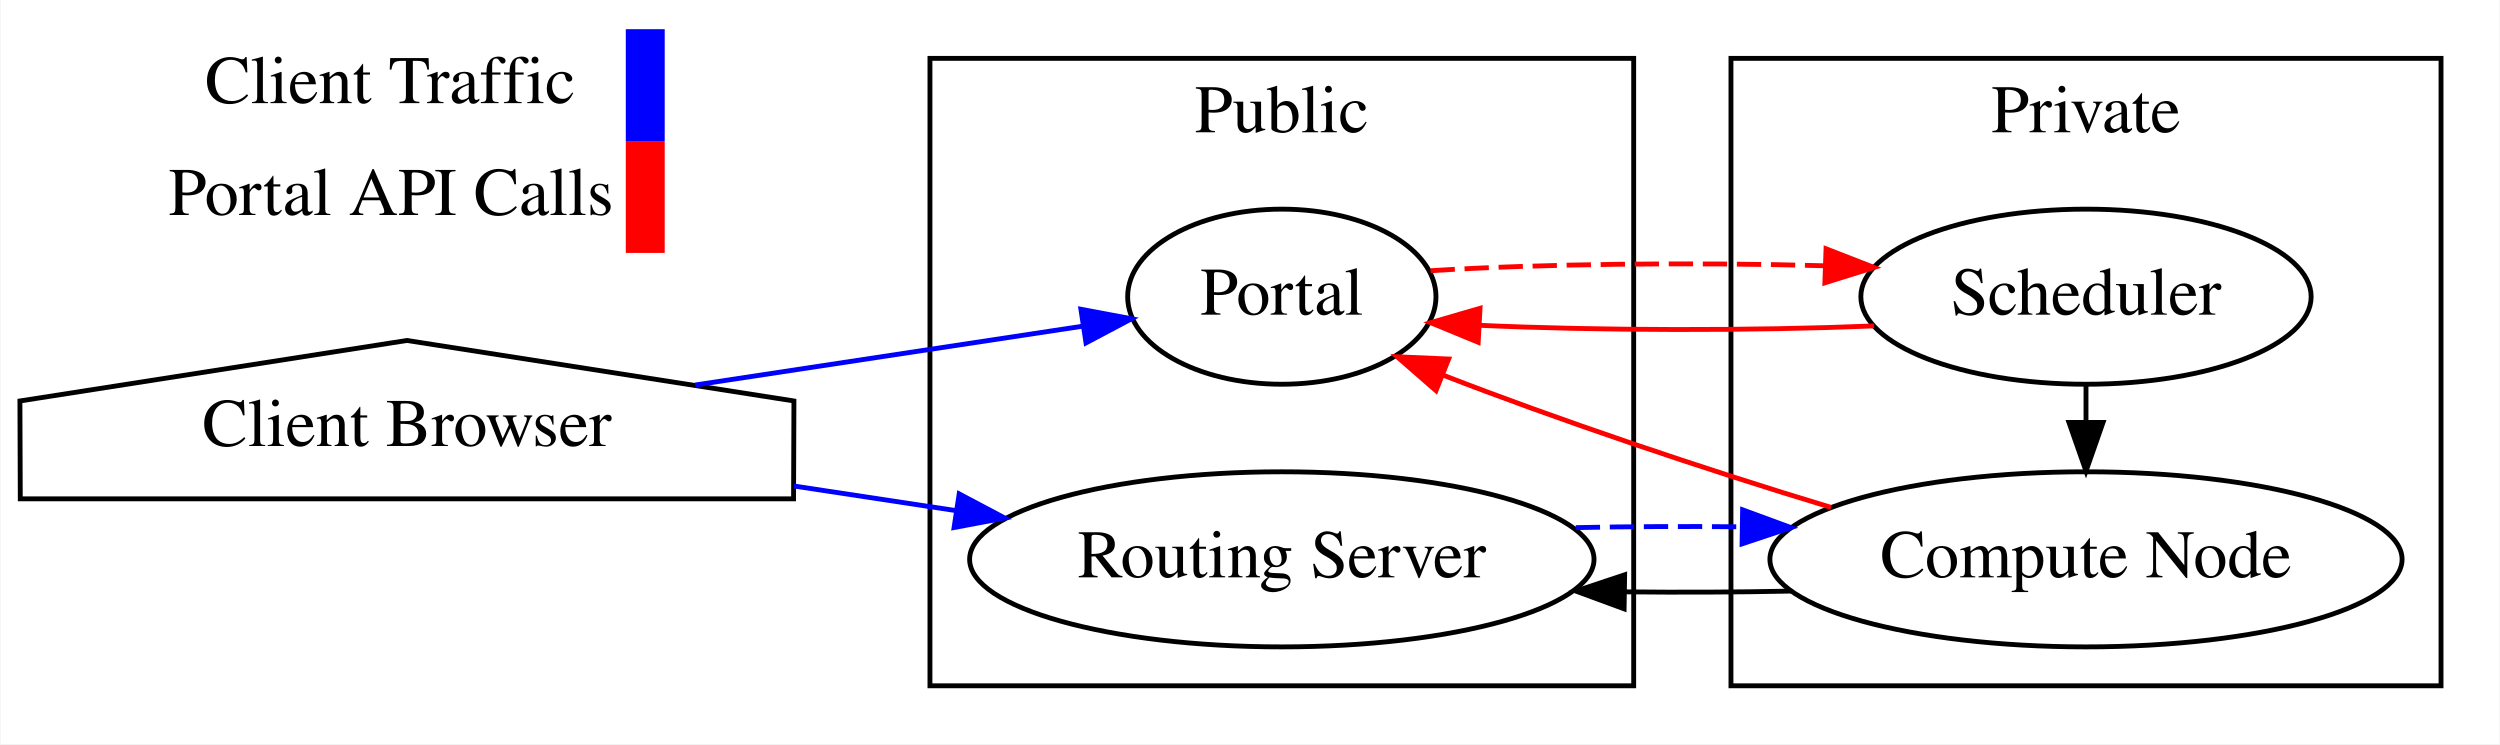
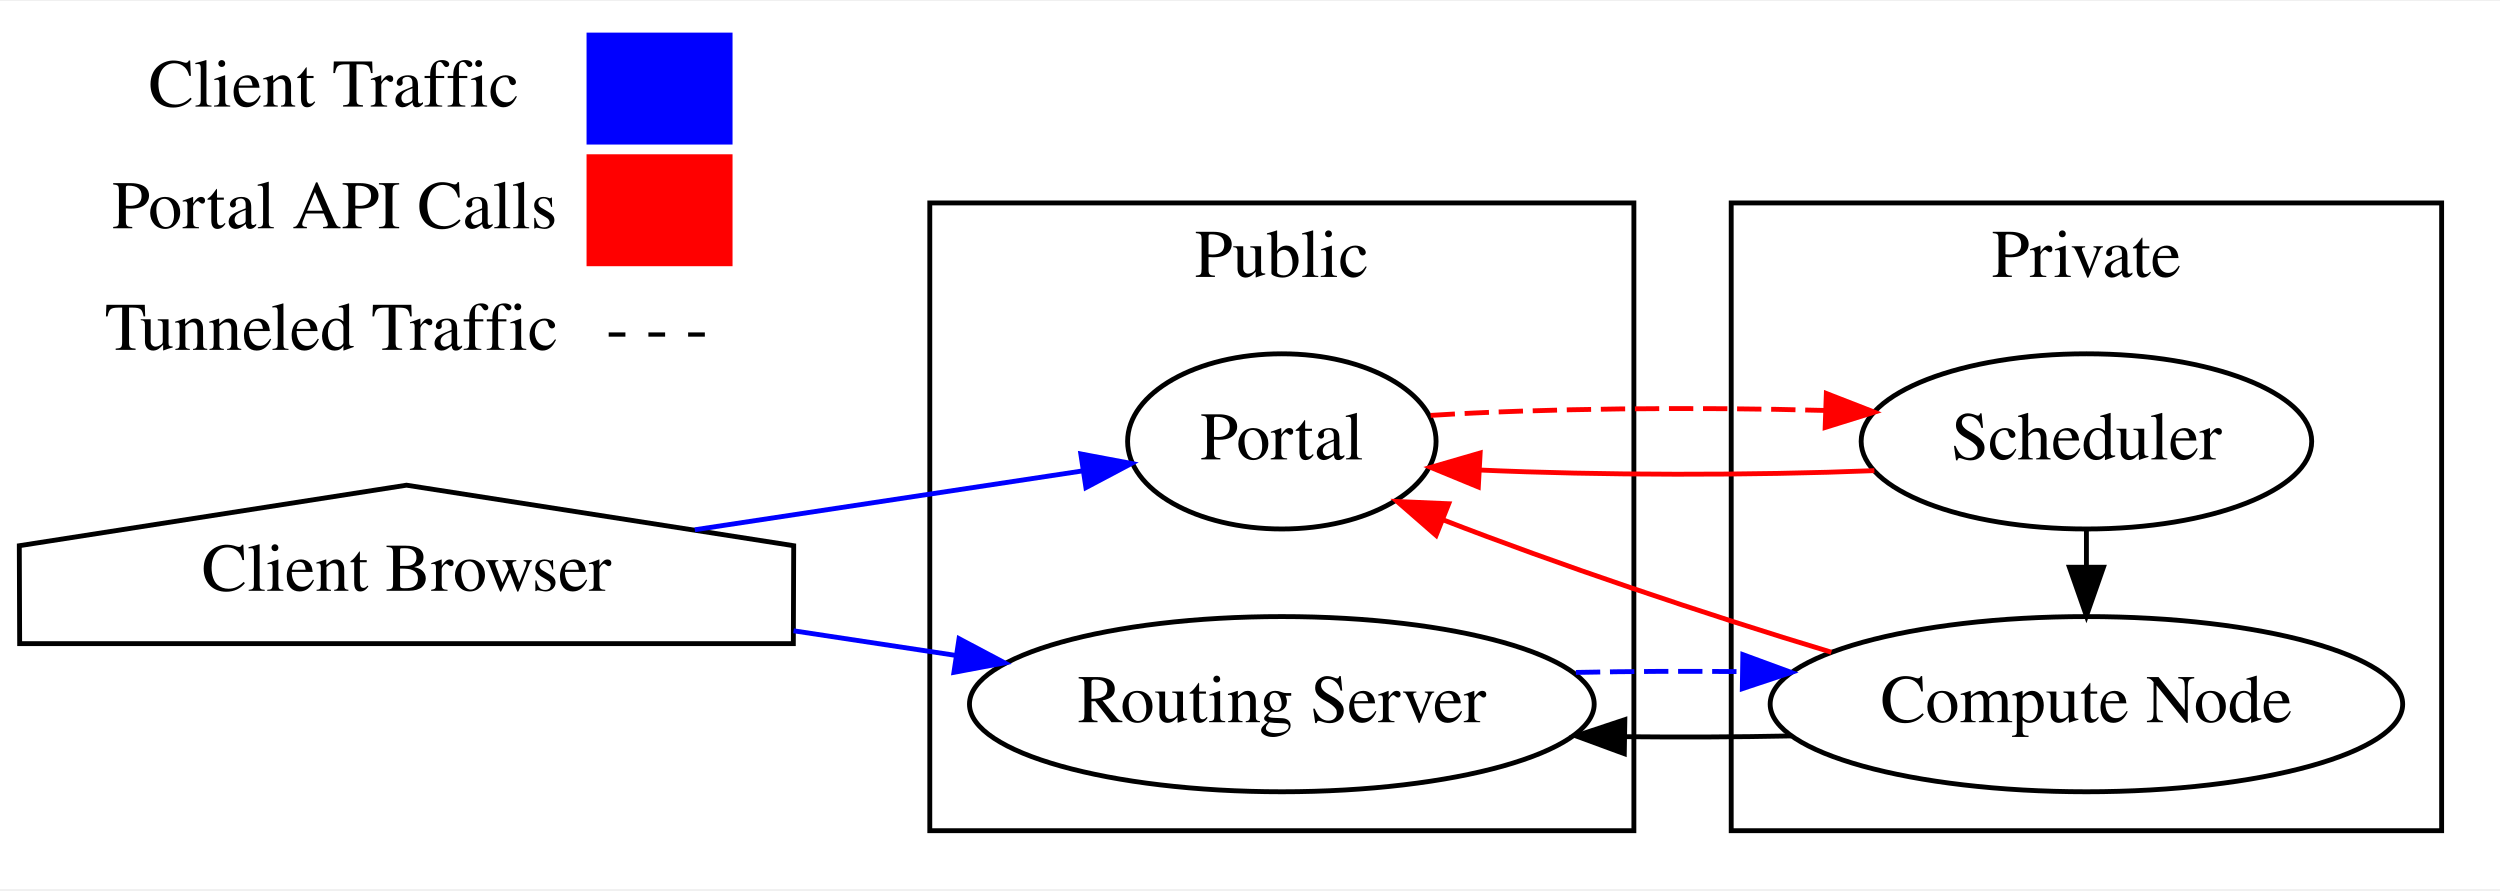
- <svg xmlns="http://www.w3.org/2000/svg" width="514pt" height="153pt" viewBox="0.00 0.00 513.74 153.00">
-   <g id="graph0" class="graph" transform="scale(1 1) rotate(0) translate(4 149)">
-     <polygon fill="white" stroke="none" points="-4,4 -4,-149 509.745,-149 509.745,4 -4,4" />
+ <svg xmlns="http://www.w3.org/2000/svg" width="514pt" height="183pt" viewBox="0.00 0.00 513.74 182.50">
+   <g id="graph0" class="graph" transform="scale(1 1) rotate(0) translate(4 178.5)">
+     <polygon fill="white" stroke="none" points="-4,4 -4,-178.5 509.745,-178.5 509.745,4 -4,4" />
    <g id="clust1" class="cluster">
      <polygon fill="none" stroke="black" points="187.068,-8 187.068,-137 331.756,-137 331.756,-8 187.068,-8" />
      <text text-anchor="middle" x="259.412" y="-121.8" font-family="Times,serif" font-size="14.00">Public</text>
    </g>
    <g id="clust2" class="cluster">
      <polygon fill="none" stroke="black" points="351.756,-8 351.756,-137 497.745,-137 497.745,-8 351.756,-8" />
      <text text-anchor="middle" x="424.751" y="-121.8" font-family="Times,serif" font-size="14.00">Private</text>
    </g>
    <g id="node1" class="node">
      <polygon fill="none" stroke="black" points="159.102,-66.562 79.534,-79 -0.034,-66.562 0.04,-46.438 159.027,-46.438 159.102,-66.562" />
      <text text-anchor="middle" x="79.534" y="-57.3" font-family="Times,serif" font-size="14.00">Client Browser</text>
    </g>
    <g id="node2" class="node">
      <ellipse fill="none" stroke="black" cx="259.412" cy="-88" rx="31.695" ry="18" />
      <text text-anchor="middle" x="259.412" y="-84.3" font-family="Times,serif" font-size="14.00">Portal</text>
    </g>
    <g id="edge1" class="edge">
      <path fill="none" stroke="blue" d="M138.778,-69.841C164.903,-73.806 195.056,-78.383 218.554,-81.95" />
      <polygon fill="blue" stroke="blue" points="218.102,-85.421 228.514,-83.462 219.152,-78.501 218.102,-85.421" />
    </g>
    <g id="node3" class="node">
      <ellipse fill="none" stroke="black" cx="259.412" cy="-34" rx="64.189" ry="18" />
      <text text-anchor="middle" x="259.412" y="-30.3" font-family="Times,serif" font-size="14.00">Routing Server</text>
    </g>
    <g id="edge2" class="edge">
      <path fill="none" stroke="blue" d="M159.072,-49.079C170.145,-47.398 181.436,-45.684 192.246,-44.043" />
      <polygon fill="blue" stroke="blue" points="193.078,-47.457 202.439,-42.496 192.027,-40.536 193.078,-47.457" />
    </g>
    <g id="node4" class="node">
      <ellipse fill="none" stroke="black" cx="424.751" cy="-88" rx="46.292" ry="18" />
      <text text-anchor="middle" x="424.751" y="-84.3" font-family="Times,serif" font-size="14.00">Scheduler</text>
    </g>
    <g id="edge7" class="edge">
      <path fill="none" stroke="red" stroke-dasharray="5,2" d="M289.991,-93.34C312.572,-94.778 344.271,-95.116 371.143,-94.355" />
      <polygon fill="red" stroke="red" points="371.302,-97.852 381.176,-94.009 371.062,-90.856 371.302,-97.852" />
    </g>
    <g id="node5" class="node">
      <ellipse fill="none" stroke="black" cx="424.751" cy="-34" rx="64.989" ry="18" />
      <text text-anchor="middle" x="424.751" y="-30.3" font-family="Times,serif" font-size="14.00">Compute Node</text>
    </g>
    <g id="edge8" class="edge">
      <path fill="none" stroke="blue" stroke-dasharray="5,2" d="M319.843,-40.523C330.877,-40.754 342.498,-40.809 353.812,-40.688" />
      <polygon fill="blue" stroke="blue" points="354.146,-44.183 364.09,-40.527 354.037,-37.184 354.146,-44.183" />
    </g>
    <g id="edge5" class="edge">
      <path fill="none" stroke="red" d="M381.176,-81.991C356.101,-80.963 324.591,-81.005 300.046,-82.118" />
      <polygon fill="red" stroke="red" points="299.788,-78.626 289.991,-82.66 300.166,-85.616 299.788,-78.626" />
    </g>
    <g id="edge3" class="edge">
      <path fill="none" stroke="red" d="M372.336,-44.678C346.238,-52.531 315.34,-63.019 292.627,-71.849" />
      <polygon fill="red" stroke="red" points="291.111,-68.686 283.124,-75.647 293.708,-75.186 291.111,-68.686" />
    </g>
    <g id="edge4" class="edge">
      <path fill="none" stroke="black" d="M364.09,-27.473C353.048,-27.244 341.425,-27.192 330.116,-27.315" />
      <polygon fill="black" stroke="black" points="329.786,-23.82 319.843,-27.477 329.897,-30.819 329.786,-23.82" />
    </g>
    <g id="edge6" class="edge">
      <path fill="none" stroke="black" d="M424.751,-62.344C424.751,-64.826 424.751,-67.308 424.751,-69.79" />
      <polygon fill="black" stroke="black" points="428.251,-62.141 424.751,-52.141 421.251,-62.141 428.251,-62.141" />
    </g>
    <g id="node6" class="node">
-       <text text-anchor="start" x="38.034" y="-127.8" font-family="Times,serif" font-size="14.00">Client Traffic</text>
-       <polygon fill="BLUE" stroke="none" points="124.534,-120 124.534,-143 132.534,-143 132.534,-120 124.534,-120" />
-       <text text-anchor="start" x="30.534" y="-104.8" font-family="Times,serif" font-size="14.00">Portal API Calls</text>
-       <polygon fill="RED" stroke="none" points="124.534,-97 124.534,-120 132.534,-120 132.534,-97 124.534,-97" />
+       <text text-anchor="start" x="26.534" y="-156.8" font-family="Times,serif" font-size="14.00">Client Traffic</text>
+       <polygon fill="BLUE" stroke="none" points="116.534,-149 116.534,-172 146.534,-172 146.534,-149 116.534,-149" />
+       <text text-anchor="start" x="19.034" y="-131.8" font-family="Times,serif" font-size="14.00">Portal API Calls</text>
+       <polygon fill="RED" stroke="none" points="116.534,-124 116.534,-147 146.534,-147 146.534,-124 116.534,-124" />
+       <text text-anchor="start" x="17.534" y="-106.8" font-family="Times,serif" font-size="14.00">Tunneled Traffic</text>
+       <text text-anchor="start" x="120.534" y="-106.8" font-family="Times,serif" font-size="14.00">- - -</text>
    </g>
  </g>
</svg>
